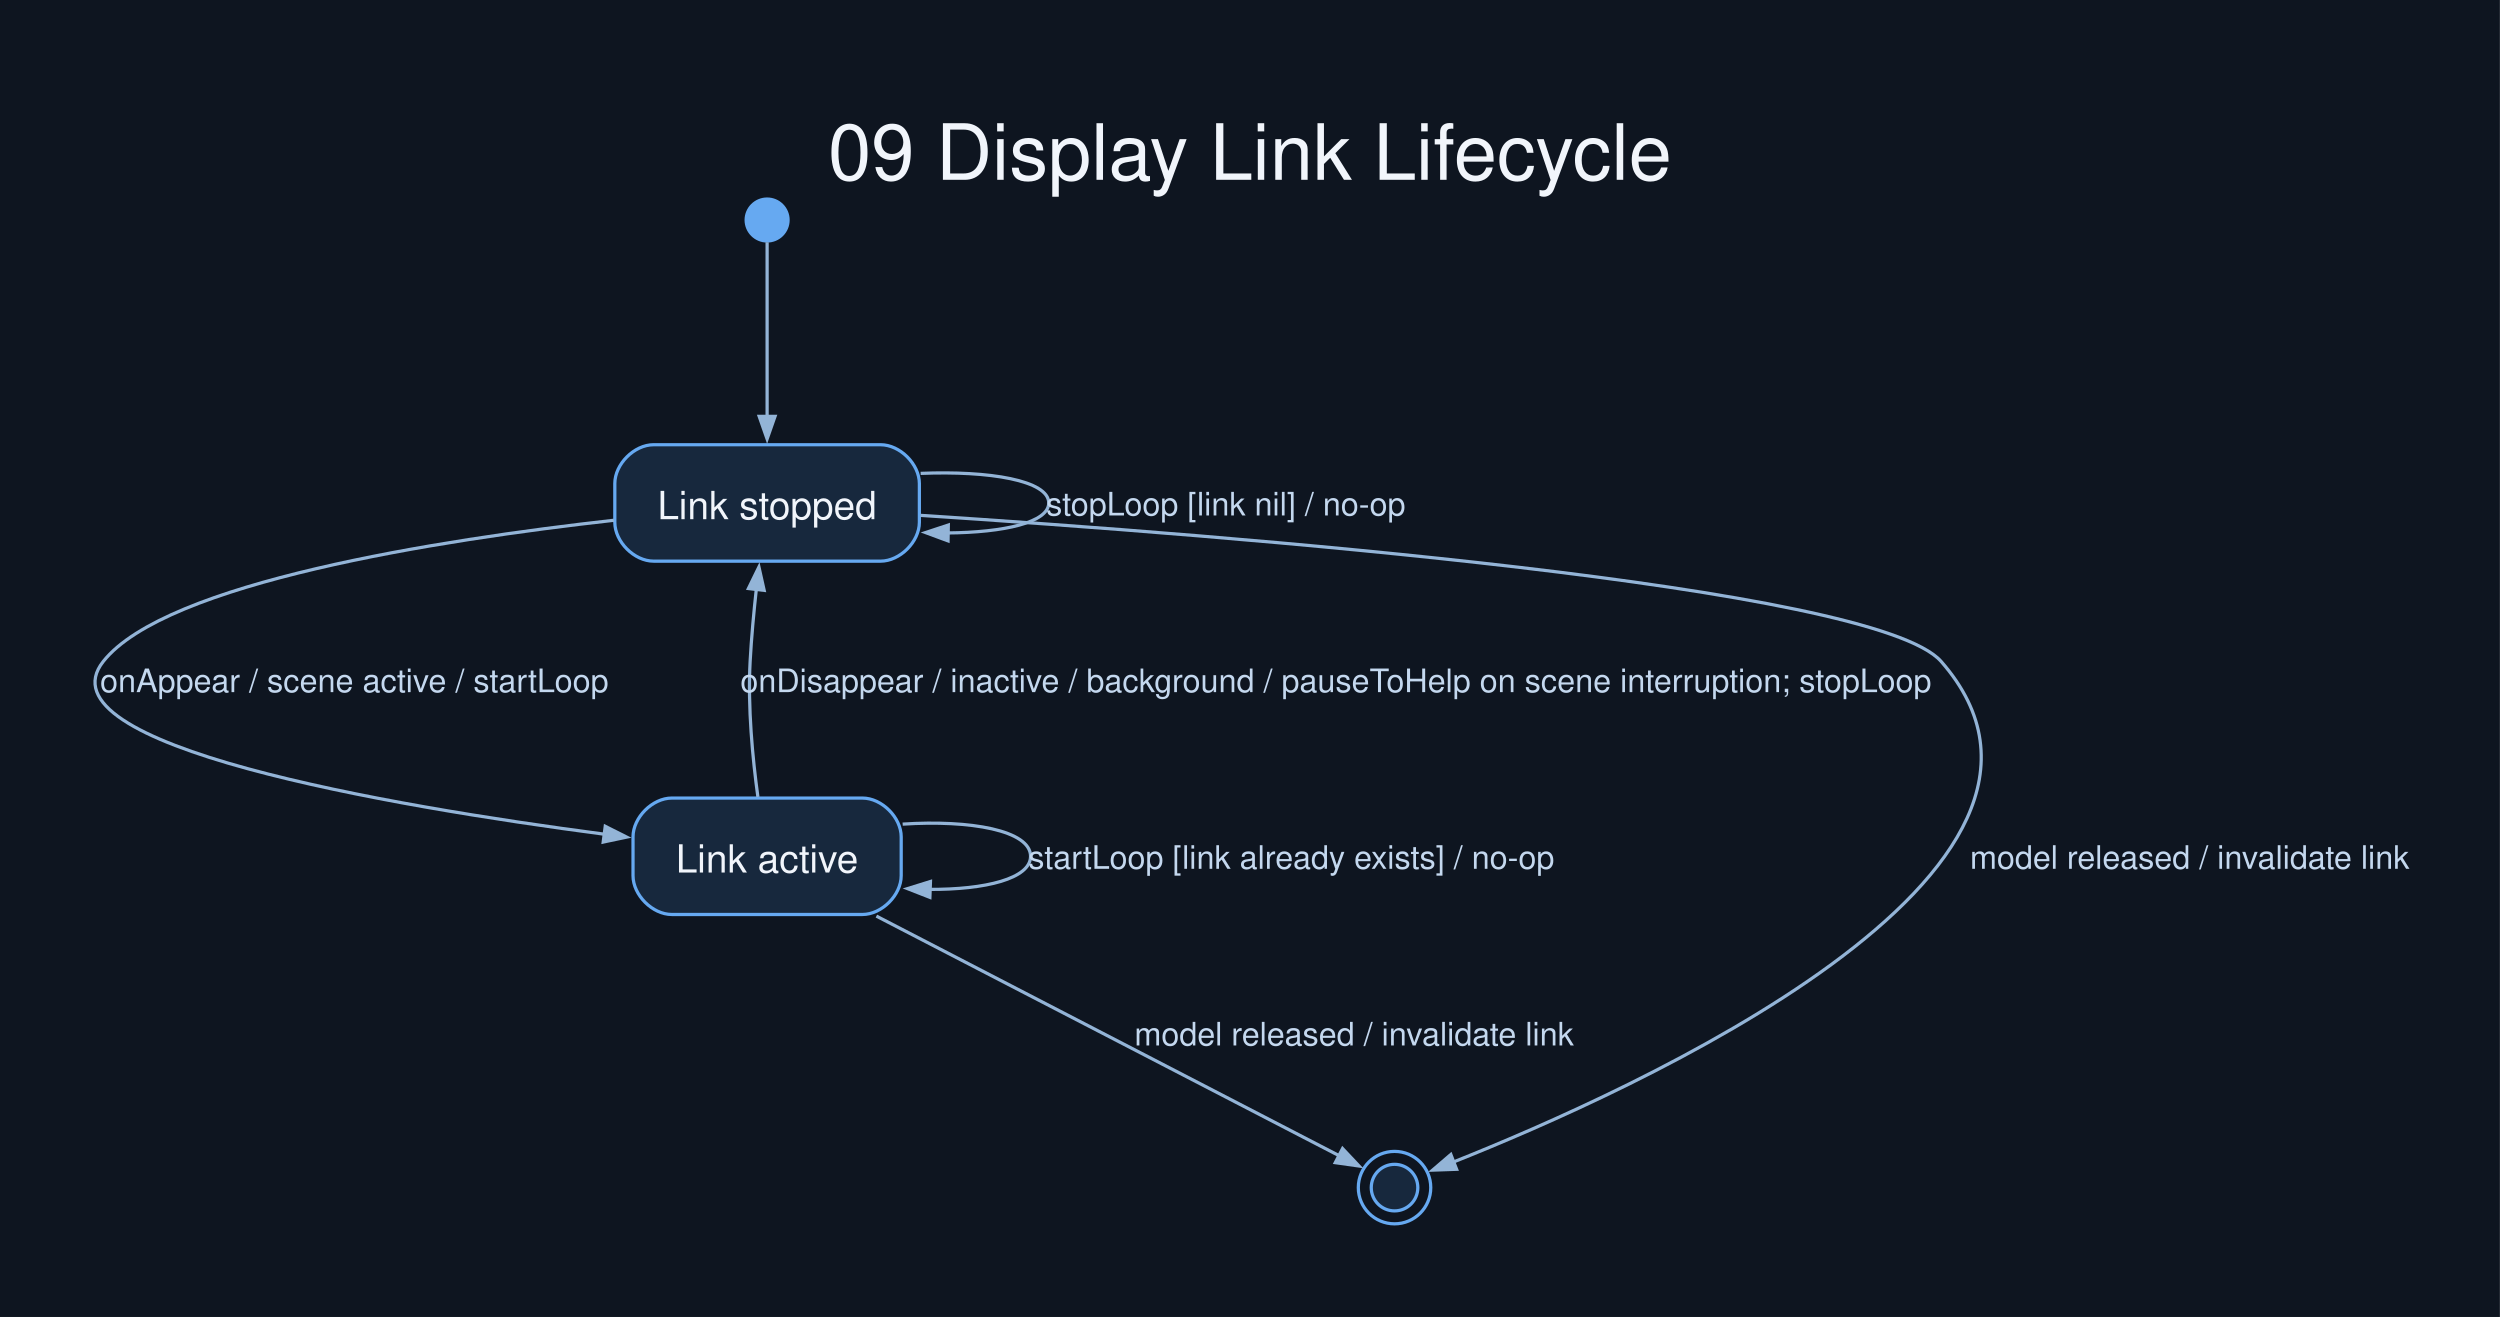
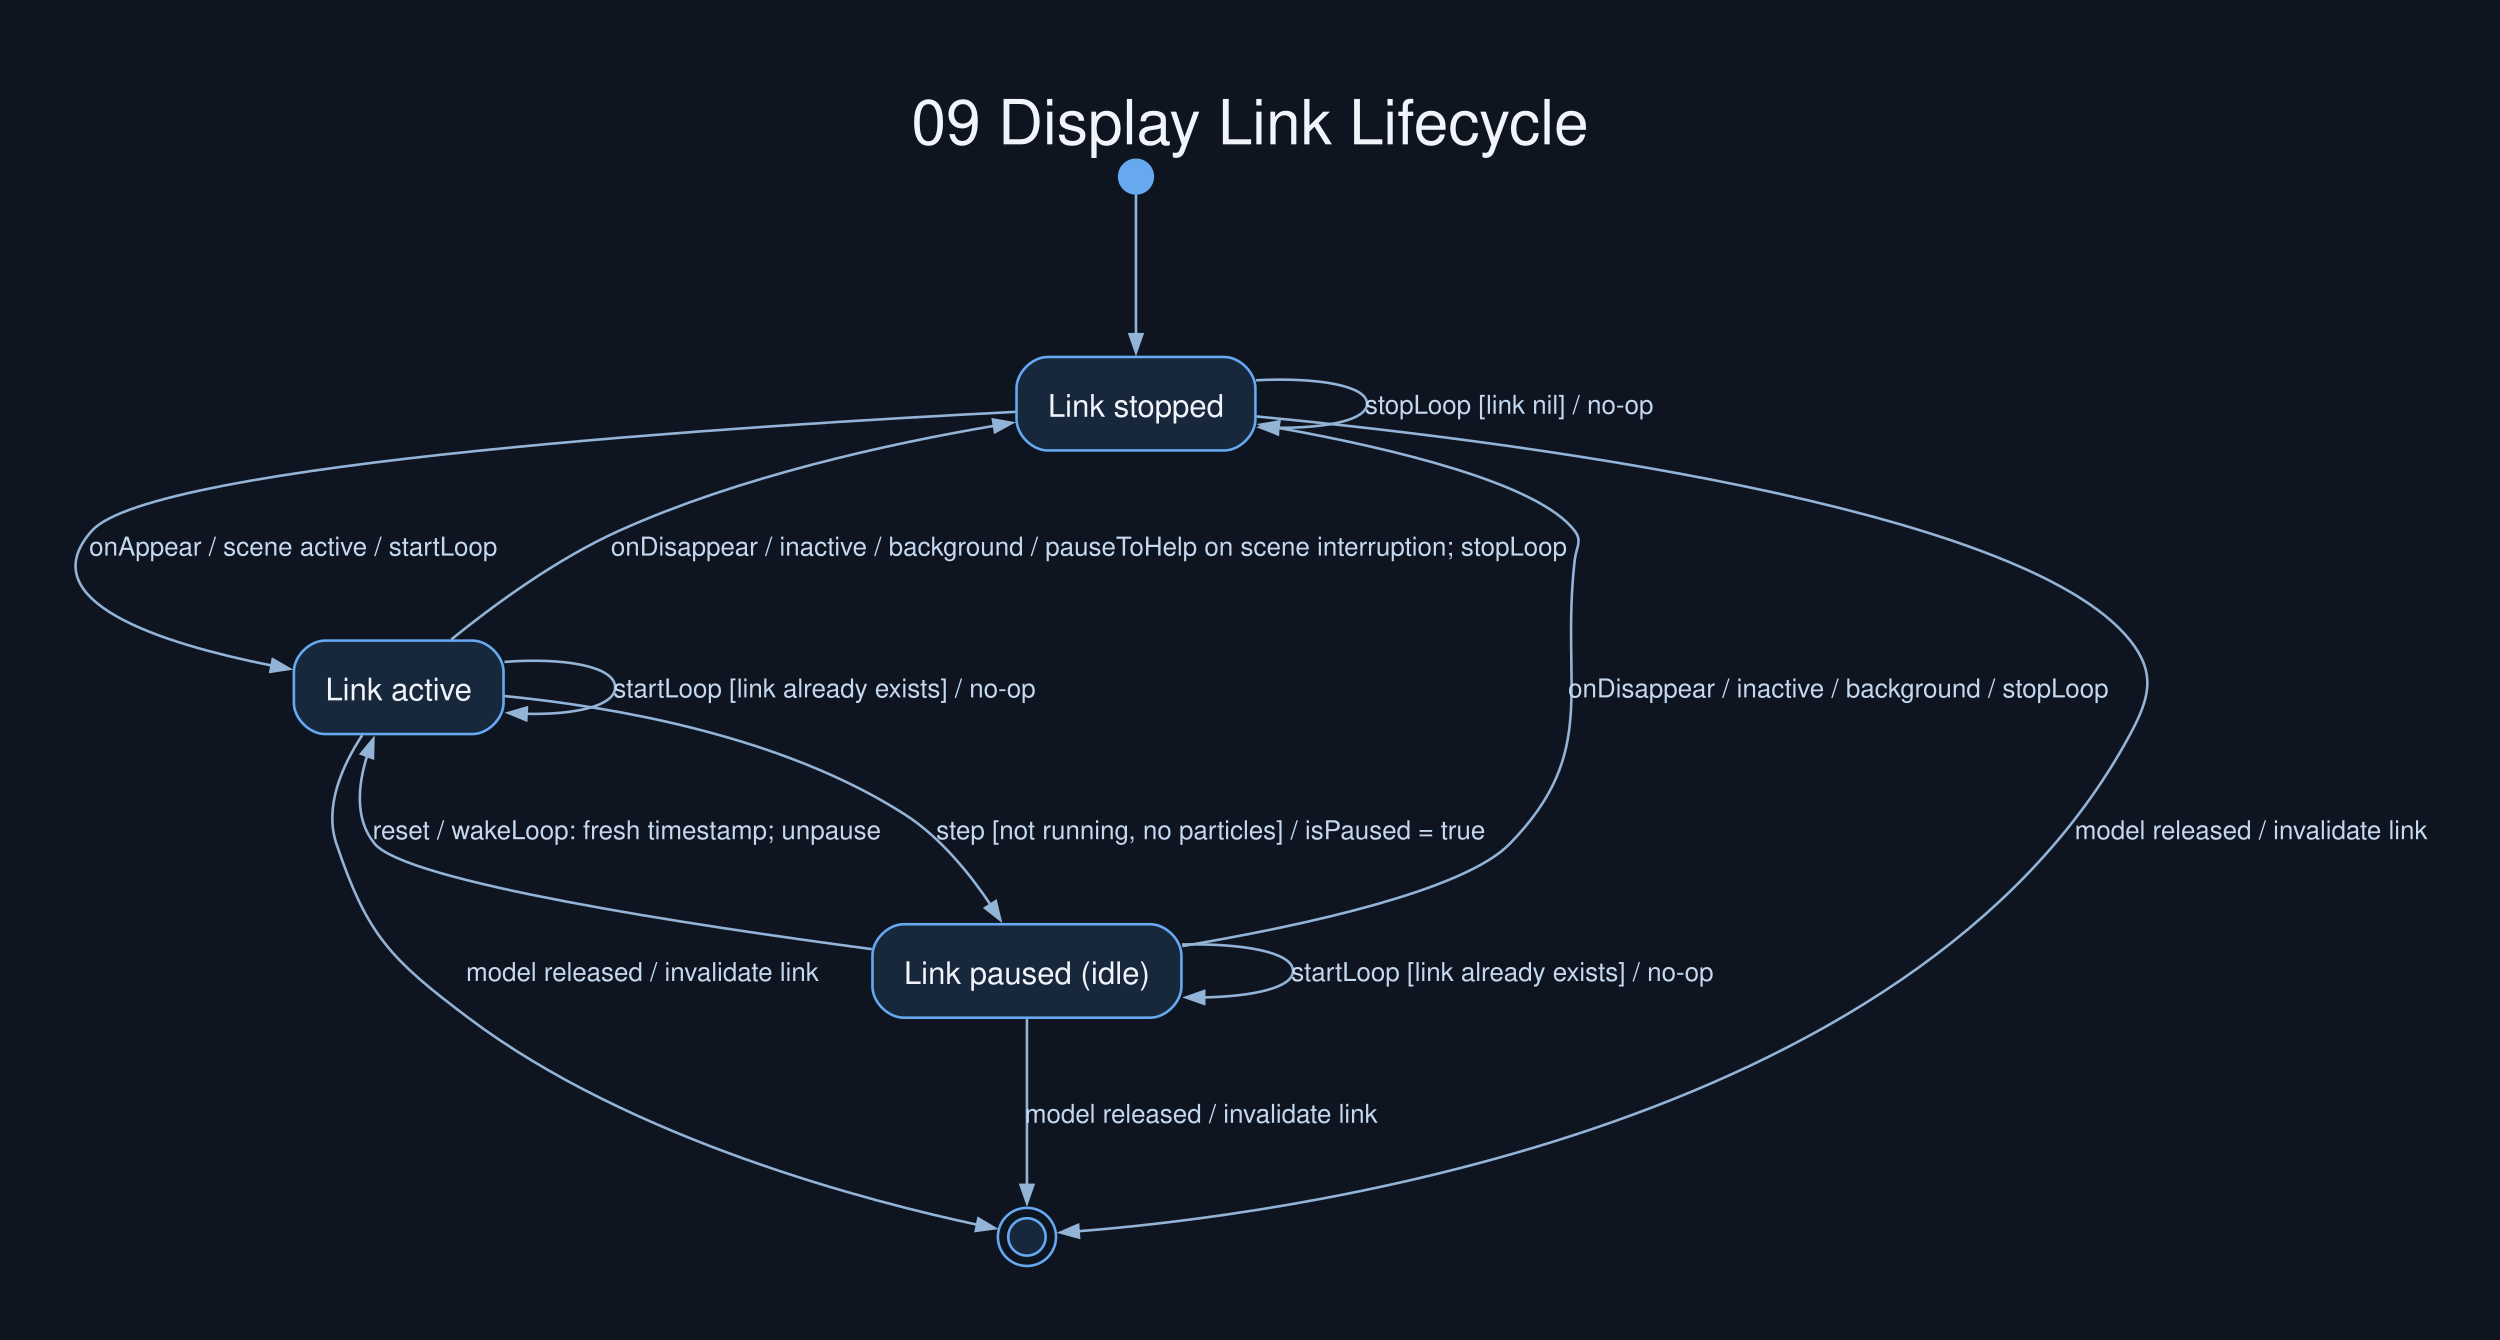
- <svg xmlns="http://www.w3.org/2000/svg" width="773pt" height="407pt" viewBox="0.00 0.00 773.00 407.00">
-   <g id="graph0" class="graph" transform="scale(1 1) rotate(0) translate(28.8 378.41)">
-     <polygon fill="#0e1520" stroke="none" points="-28.8,28.8 -28.8,-378.41 744.17,-378.41 744.17,28.8 -28.8,28.8" />
-     <text xml:space="preserve" text-anchor="middle" x="357.69" y="-322.81" font-family="Helvetica,sans-Serif" font-size="24.00" fill="#f1f5fb">09 Display Link Lifecycle</text>
+ <svg xmlns="http://www.w3.org/2000/svg" width="963pt" height="516pt" viewBox="0.00 0.00 963.00 516.00">
+   <g id="graph0" class="graph" transform="scale(1 1) rotate(0) translate(28.8 487.66)">
+     <polygon fill="#0e1520" stroke="none" points="-28.8,28.8 -28.8,-487.66 934.24,-487.66 934.24,28.8 -28.8,28.8" />
+     <text xml:space="preserve" text-anchor="middle" x="452.72" y="-432.06" font-family="Helvetica,sans-Serif" font-size="24.00" fill="#f1f5fb">09 Display Link Lifecycle</text>
    <g id="node1" class="node">
-       <ellipse fill="#66a9f1" stroke="#66a9f1" cx="208.39" cy="-310.38" rx="6.48" ry="6.48" />
+       <ellipse fill="#66a9f1" stroke="#66a9f1" cx="408.78" cy="-419.63" rx="6.48" ry="6.48" />
    </g>
    <g id="node2" class="node">
-       <path fill="#17283d" stroke="#66a9f1" d="M243.47,-240.9C243.47,-240.9 173.3,-240.9 173.3,-240.9 167.3,-240.9 161.3,-234.9 161.3,-228.9 161.3,-228.9 161.3,-216.9 161.3,-216.9 161.3,-210.9 167.3,-204.9 173.3,-204.9 173.3,-204.9 243.47,-204.9 243.47,-204.9 249.47,-204.9 255.47,-210.9 255.47,-216.9 255.47,-216.9 255.47,-228.9 255.47,-228.9 255.47,-234.9 249.47,-240.9 243.47,-240.9" />
-       <text xml:space="preserve" text-anchor="middle" x="208.39" y="-217.88" font-family="Helvetica,sans-Serif" font-size="12.00" fill="#f1f5fb">Link stopped</text>
+       <path fill="#17283d" stroke="#66a9f1" d="M442.78,-350.15C442.78,-350.15 374.77,-350.15 374.77,-350.15 368.77,-350.15 362.77,-344.15 362.77,-338.15 362.77,-338.15 362.77,-326.15 362.77,-326.15 362.77,-320.15 368.77,-314.15 374.77,-314.15 374.77,-314.15 442.78,-314.15 442.78,-314.15 448.78,-314.15 454.78,-320.15 454.78,-326.15 454.78,-326.15 454.78,-338.15 454.78,-338.15 454.78,-344.15 448.78,-350.15 442.78,-350.15" />
+       <text xml:space="preserve" text-anchor="middle" x="408.78" y="-327.12" font-family="Helvetica,sans-Serif" font-size="12.00" fill="#f1f5fb">Link stopped</text>
    </g>
    <g id="edge1" class="edge">
-       <path fill="none" stroke="#93b4d7" d="M208.39,-303.5C208.39,-292.56 208.39,-268.47 208.39,-249.64" />
-       <polygon fill="#93b4d7" stroke="#93b4d7" points="210.84,-249.67 208.39,-242.67 205.94,-249.67 210.84,-249.67" />
+       <path fill="none" stroke="#93b4d7" d="M408.78,-412.75C408.78,-401.81 408.78,-377.72 408.78,-358.89" />
+       <polygon fill="#93b4d7" stroke="#93b4d7" points="411.23,-358.92 408.78,-351.92 406.33,-358.92 411.23,-358.92" />
    </g>
    <g id="edge5" class="edge">
-       <path fill="none" stroke="#93b4d7" d="M255.86,-232.04C277.1,-232.91 295.47,-229.86 295.47,-222.9 295.47,-216.86 281.66,-213.77 264.14,-213.62" />
-       <polygon fill="#93b4d7" stroke="#93b4d7" points="264.33,-211.17 257.38,-213.74 264.42,-216.07 264.33,-211.17" />
-       <text xml:space="preserve" text-anchor="middle" x="350.22" y="-219.03" font-family="Helvetica,sans-Serif" font-size="10.00" fill="#c4d8ef">stopLoop [link nil] / no-op</text>
+       <path fill="none" stroke="#93b4d7" d="M455.03,-341.18C477.68,-342.36 497.78,-339.35 497.78,-332.15 497.78,-325.85 482.4,-322.76 463.37,-322.87" />
+       <polygon fill="#93b4d7" stroke="#93b4d7" points="463.47,-320.42 456.54,-323.07 463.61,-325.32 463.47,-320.42" />
+       <text xml:space="preserve" text-anchor="middle" x="552.53" y="-328.27" font-family="Helvetica,sans-Serif" font-size="10.00" fill="#c4d8ef">stopLoop [link nil] / no-op</text>
    </g>
    <g id="node3" class="node">
-       <path fill="#17283d" stroke="#66a9f1" d="M237.85,-131.65C237.85,-131.65 178.93,-131.65 178.93,-131.65 172.93,-131.65 166.93,-125.65 166.93,-119.65 166.93,-119.65 166.93,-107.65 166.93,-107.65 166.93,-101.65 172.93,-95.65 178.93,-95.65 178.93,-95.65 237.85,-95.65 237.85,-95.65 243.85,-95.65 249.85,-101.65 249.85,-107.65 249.85,-107.65 249.85,-119.65 249.85,-119.65 249.85,-125.65 243.85,-131.65 237.85,-131.65" />
-       <text xml:space="preserve" text-anchor="middle" x="208.39" y="-108.62" font-family="Helvetica,sans-Serif" font-size="12.00" fill="#f1f5fb">Link active</text>
+       <path fill="#17283d" stroke="#66a9f1" d="M153.16,-240.9C153.16,-240.9 96.4,-240.9 96.4,-240.9 90.4,-240.9 84.4,-234.9 84.4,-228.9 84.4,-228.9 84.4,-216.9 84.4,-216.9 84.4,-210.9 90.4,-204.9 96.4,-204.9 96.4,-204.9 153.16,-204.9 153.16,-204.9 159.16,-204.9 165.16,-210.9 165.16,-216.9 165.16,-216.9 165.16,-228.9 165.16,-228.9 165.16,-234.9 159.16,-240.9 153.16,-240.9" />
+       <text xml:space="preserve" text-anchor="middle" x="124.78" y="-217.88" font-family="Helvetica,sans-Serif" font-size="12.00" fill="#f1f5fb">Link active</text>
    </g>
    <g id="edge2" class="edge">
-       <path fill="none" stroke="#93b4d7" d="M161,-217.54C106.63,-211.44 22.47,-198.27 3.14,-173.9 -17.47,-147.91 90.9,-129.32 158.08,-120.47" />
-       <polygon fill="#93b4d7" stroke="#93b4d7" points="158.34,-122.91 164.96,-119.58 157.71,-118.05 158.34,-122.91" />
-       <text xml:space="preserve" text-anchor="middle" x="80.76" y="-164.4" font-family="Helvetica,sans-Serif" font-size="10.00" fill="#c4d8ef">onAppear / scene active / startLoop</text>
+       <path fill="none" stroke="#93b4d7" d="M362.43,-329.02C261.68,-323.92 29.85,-309.41 6.53,-283.15 -17.62,-255.94 33.41,-239.72 75.82,-231.3" />
+       <polygon fill="#93b4d7" stroke="#93b4d7" points="76.26,-233.71 82.68,-230 75.34,-228.9 76.26,-233.71" />
+       <text xml:space="preserve" text-anchor="middle" x="84.15" y="-273.65" font-family="Helvetica,sans-Serif" font-size="10.00" fill="#c4d8ef">onAppear / scene active / startLoop</text>
    </g>
    <g id="node4" class="node">
-       <ellipse fill="#17283d" stroke="#66a9f1" cx="402.39" cy="-11.2" rx="7.2" ry="7.2" />
-       <ellipse fill="none" stroke="#66a9f1" cx="402.39" cy="-11.2" rx="11.2" ry="11.2" />
+       <ellipse fill="#17283d" stroke="#66a9f1" cx="366.78" cy="-11.2" rx="7.2" ry="7.2" />
+       <ellipse fill="none" stroke="#66a9f1" cx="366.78" cy="-11.2" rx="11.2" ry="11.2" />
    </g>
    <g id="edge6" class="edge">
-       <path fill="none" stroke="#93b4d7" d="M255.84,-219.06C349.49,-212.98 550.88,-197.3 571.39,-173.9 628.17,-109.11 474.78,-40.66 420.56,-19.1" />
-       <polygon fill="#93b4d7" stroke="#93b4d7" points="421.58,-16.87 414.17,-16.61 419.8,-21.44 421.58,-16.87" />
-       <text xml:space="preserve" text-anchor="middle" x="648.25" y="-109.78" font-family="Helvetica,sans-Serif" font-size="10.00" fill="#c4d8ef">model released / invalidate link</text>
+       <path fill="none" stroke="#93b4d7" d="M455.19,-327.25C547.79,-318.41 750.22,-293.39 791.78,-240.9 801.71,-228.36 799.35,-218.99 791.78,-204.9 708.13,-49.2 458.39,-18.93 386.4,-13.38" />
+       <polygon fill="#93b4d7" stroke="#93b4d7" points="386.83,-10.95 379.68,-12.9 386.49,-15.84 386.83,-10.95" />
+       <text xml:space="preserve" text-anchor="middle" x="838.32" y="-164.4" font-family="Helvetica,sans-Serif" font-size="10.00" fill="#c4d8ef">model released / invalidate link</text>
    </g>
    <g id="edge4" class="edge">
-       <path fill="none" stroke="#93b4d7" d="M205.54,-132C203.92,-143.8 202.37,-159.77 203.14,-173.9 203.54,-181.24 204.28,-189.18 205.08,-196.46" />
-       <polygon fill="#93b4d7" stroke="#93b4d7" points="202.61,-196.44 205.86,-203.1 207.48,-195.87 202.61,-196.44" />
-       <text xml:space="preserve" text-anchor="middle" x="384.26" y="-164.4" font-family="Helvetica,sans-Serif" font-size="10.00" fill="#c4d8ef">onDisappear / inactive / background / pauseToHelp on scene interruption; stopLoop</text>
+       <path fill="none" stroke="#93b4d7" d="M145.04,-241.35C161.43,-254.63 185.63,-272.38 209.53,-283.15 256.12,-304.14 313.14,-316.68 354.22,-323.65" />
+       <polygon fill="#93b4d7" stroke="#93b4d7" points="353.68,-326.05 360.99,-324.77 354.48,-321.21 353.68,-326.05" />
+       <text xml:space="preserve" text-anchor="middle" x="390.65" y="-273.65" font-family="Helvetica,sans-Serif" font-size="10.00" fill="#c4d8ef">onDisappear / inactive / background / pauseToHelp on scene interruption; stopLoop</text>
    </g>
    <g id="edge3" class="edge">
-       <path fill="none" stroke="#93b4d7" d="M250.3,-123.59C271.2,-124.96 289.85,-121.65 289.85,-113.65 289.85,-106.71 275.83,-103.3 258.47,-103.41" />
-       <polygon fill="#93b4d7" stroke="#93b4d7" points="258.72,-100.95 251.81,-103.65 258.9,-105.85 258.72,-100.95" />
-       <text xml:space="preserve" text-anchor="middle" x="370.47" y="-109.78" font-family="Helvetica,sans-Serif" font-size="10.00" fill="#c4d8ef">startLoop [link already exists] / no-op</text>
+       <path fill="none" stroke="#93b4d7" d="M165.53,-232.69C187.78,-234.43 208.16,-231.17 208.16,-222.9 208.16,-215.7 192.7,-212.29 174,-212.69" />
+       <polygon fill="#93b4d7" stroke="#93b4d7" points="173.91,-210.24 167.05,-213.04 174.16,-215.13 173.91,-210.24" />
+       <text xml:space="preserve" text-anchor="middle" x="288.78" y="-219.03" font-family="Helvetica,sans-Serif" font-size="10.00" fill="#c4d8ef">startLoop [link already exists] / no-op</text>
    </g>
    <g id="edge7" class="edge">
-       <path fill="none" stroke="#93b4d7" d="M242.18,-95.15C284.01,-73.49 353.62,-37.45 385.51,-20.94" />
-       <polygon fill="#93b4d7" stroke="#93b4d7" points="386.32,-23.28 391.41,-17.88 384.07,-18.92 386.32,-23.28" />
-       <text xml:space="preserve" text-anchor="middle" x="389.89" y="-55.15" font-family="Helvetica,sans-Serif" font-size="10.00" fill="#c4d8ef">model released / invalidate link</text>
+       <path fill="none" stroke="#93b4d7" d="M110.73,-204.48C103.05,-192.79 95.97,-176.96 100.78,-162.65 112.68,-127.24 121.71,-118.14 151.53,-95.65 214.47,-48.18 307.75,-24.4 347.6,-15.92" />
+       <polygon fill="#93b4d7" stroke="#93b4d7" points="348.06,-18.33 354.42,-14.52 347.07,-13.53 348.06,-18.33" />
+       <text xml:space="preserve" text-anchor="middle" x="218.65" y="-109.78" font-family="Helvetica,sans-Serif" font-size="10.00" fill="#c4d8ef">model released / invalidate link</text>
+     </g>
+     <g id="node5" class="node">
+       <path fill="#17283d" stroke="#66a9f1" d="M414.28,-131.65C414.28,-131.65 319.27,-131.65 319.27,-131.65 313.27,-131.65 307.27,-125.65 307.27,-119.65 307.27,-119.65 307.27,-107.65 307.27,-107.65 307.27,-101.65 313.27,-95.65 319.27,-95.65 319.27,-95.65 414.28,-95.65 414.28,-95.65 420.28,-95.65 426.28,-101.65 426.28,-107.65 426.28,-107.65 426.28,-119.65 426.28,-119.65 426.28,-125.65 420.28,-131.65 414.28,-131.65" />
+       <text xml:space="preserve" text-anchor="middle" x="366.78" y="-108.62" font-family="Helvetica,sans-Serif" font-size="12.00" fill="#f1f5fb">Link paused (idle)</text>
+     </g>
+     <g id="edge8" class="edge">
+       <path fill="none" stroke="#93b4d7" d="M165.51,-219.54C207.19,-215.46 272.4,-204.32 319.78,-173.9 333.36,-165.18 344.73,-151.18 352.88,-138.98" />
+       <polygon fill="#93b4d7" stroke="#93b4d7" points="354.79,-140.55 356.49,-133.33 350.66,-137.91 354.79,-140.55" />
+       <text xml:space="preserve" text-anchor="middle" x="437.58" y="-164.4" font-family="Helvetica,sans-Serif" font-size="10.00" fill="#c4d8ef">step [not running, no particles] / isPaused = true</text>
+     </g>
+     <g id="edge11" class="edge">
+       <path fill="none" stroke="#93b4d7" d="M426.6,-123.22C474.07,-131.23 535.28,-144.66 552.78,-162.65 587.51,-198.35 572.19,-222.4 577.78,-271.9 578.34,-276.87 580.79,-279.16 577.78,-283.15 563.87,-301.55 507.41,-314.97 463.52,-322.86" />
+       <polygon fill="#93b4d7" stroke="#93b4d7" points="463.17,-320.44 456.7,-324.06 464.02,-325.26 463.17,-320.44" />
+       <text xml:space="preserve" text-anchor="middle" x="679.32" y="-219.03" font-family="Helvetica,sans-Serif" font-size="10.00" fill="#c4d8ef">onDisappear / inactive / background / stopLoop</text>
+     </g>
+     <g id="edge9" class="edge">
+       <path fill="none" stroke="#93b4d7" d="M307,-122.05C236.62,-131.37 127.68,-147.96 115.53,-162.65 107.77,-172.04 109.03,-185.22 112.69,-196.77" />
+       <polygon fill="#93b4d7" stroke="#93b4d7" points="110.28,-197.3 115.01,-203.02 114.87,-195.6 110.28,-197.3" />
+       <text xml:space="preserve" text-anchor="middle" x="212.65" y="-164.4" font-family="Helvetica,sans-Serif" font-size="10.00" fill="#c4d8ef">reset / wakeLoop: fresh timestamp; unpause</text>
+     </g>
+     <g id="edge12" class="edge">
+       <path fill="none" stroke="#93b4d7" d="M366.78,-95.15C366.78,-77.26 366.78,-49.57 366.78,-31.16" />
+       <polygon fill="#93b4d7" stroke="#93b4d7" points="369.23,-31.24 366.78,-24.24 364.33,-31.24 369.23,-31.24" />
+       <text xml:space="preserve" text-anchor="middle" x="433.9" y="-55.15" font-family="Helvetica,sans-Serif" font-size="10.00" fill="#c4d8ef">model released / invalidate link</text>
+     </g>
+     <g id="edge10" class="edge">
+       <path fill="none" stroke="#93b4d7" d="M426.54,-123.85C449.86,-124.33 469.28,-120.93 469.28,-113.65 469.28,-107.25 454.28,-103.85 434.81,-103.45" />
+       <polygon fill="#93b4d7" stroke="#93b4d7" points="435.05,-101 428.05,-103.45 435.05,-105.9 435.05,-101" />
+       <text xml:space="preserve" text-anchor="middle" x="549.91" y="-109.78" font-family="Helvetica,sans-Serif" font-size="10.00" fill="#c4d8ef">startLoop [link already exists] / no-op</text>
    </g>
  </g>
</svg>
